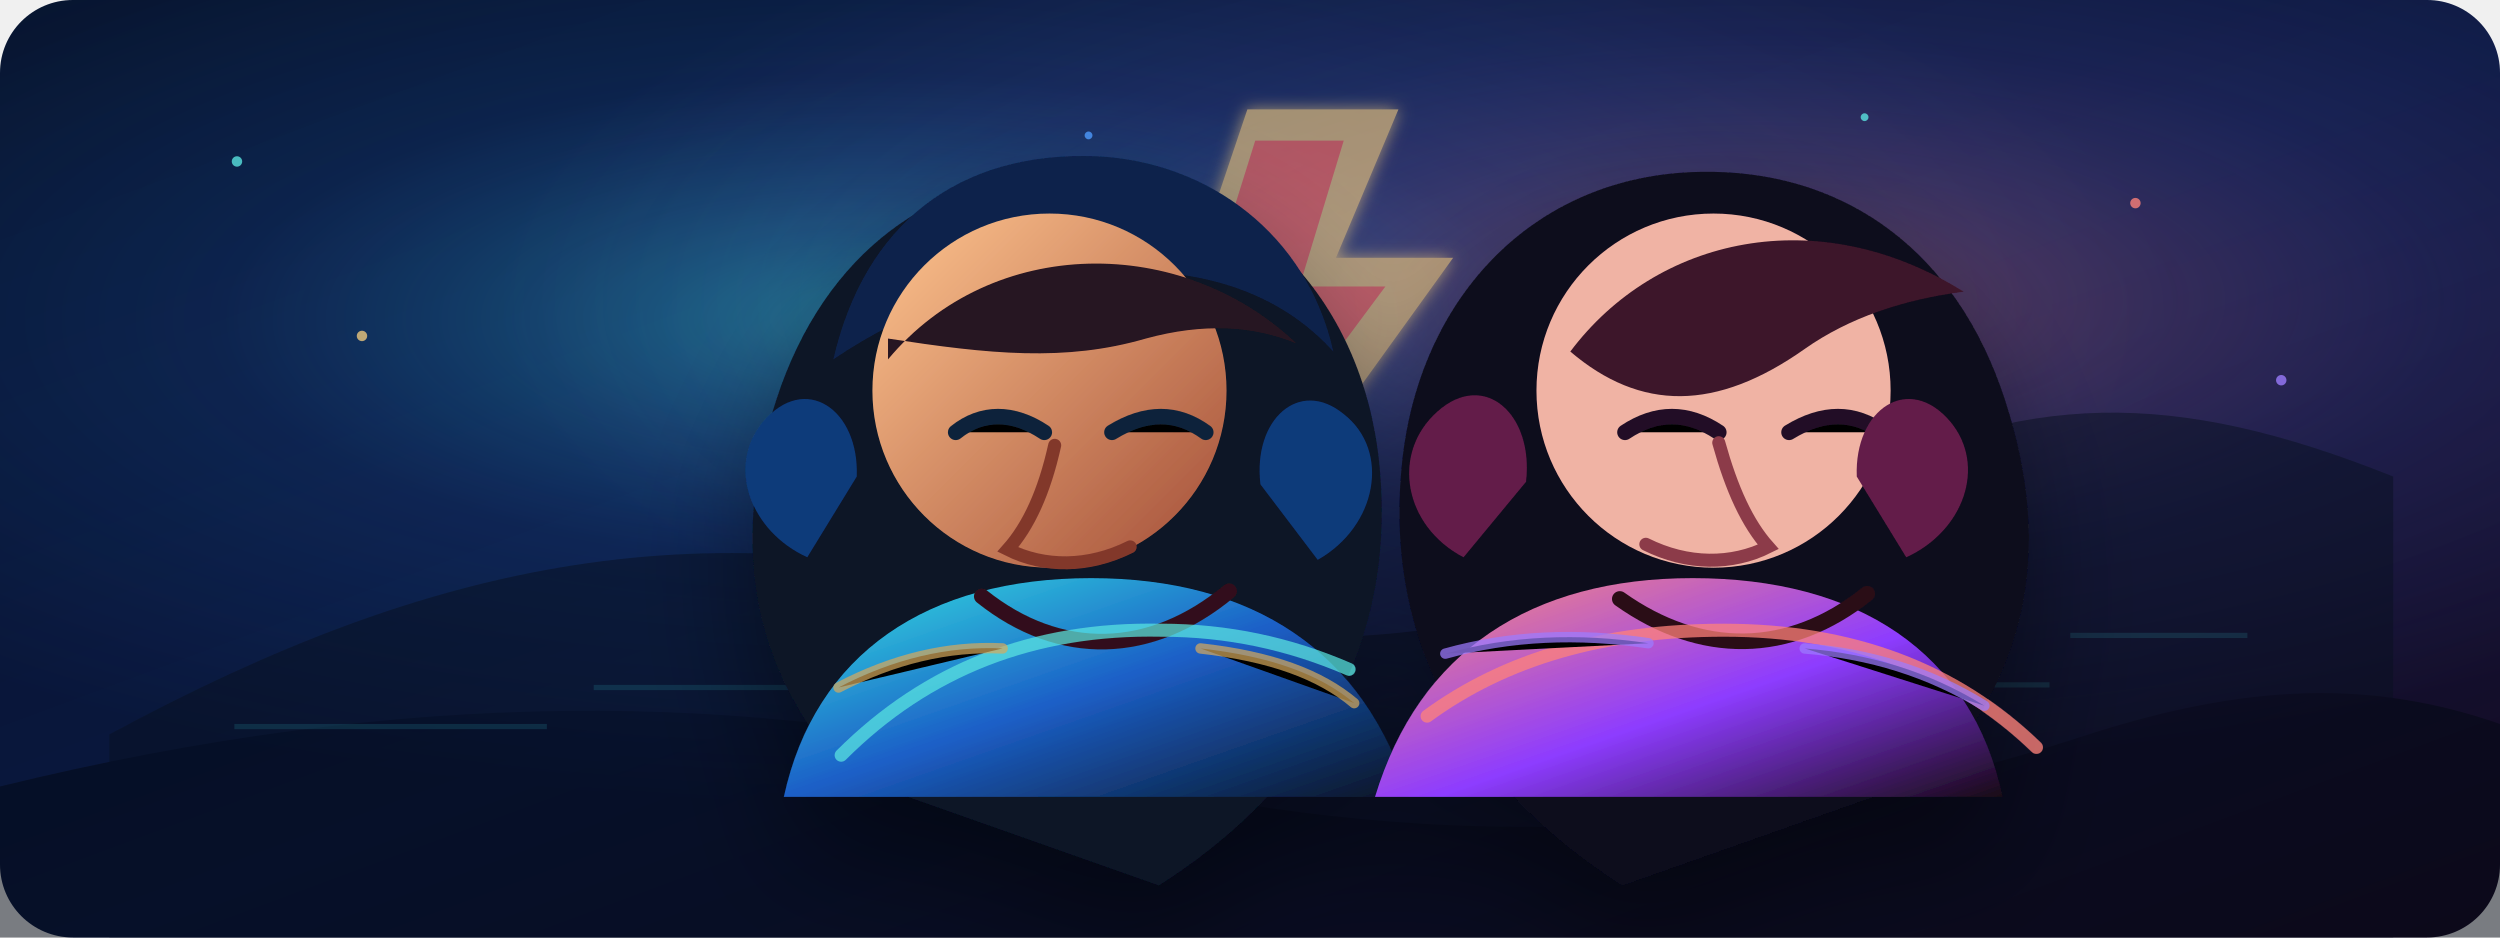
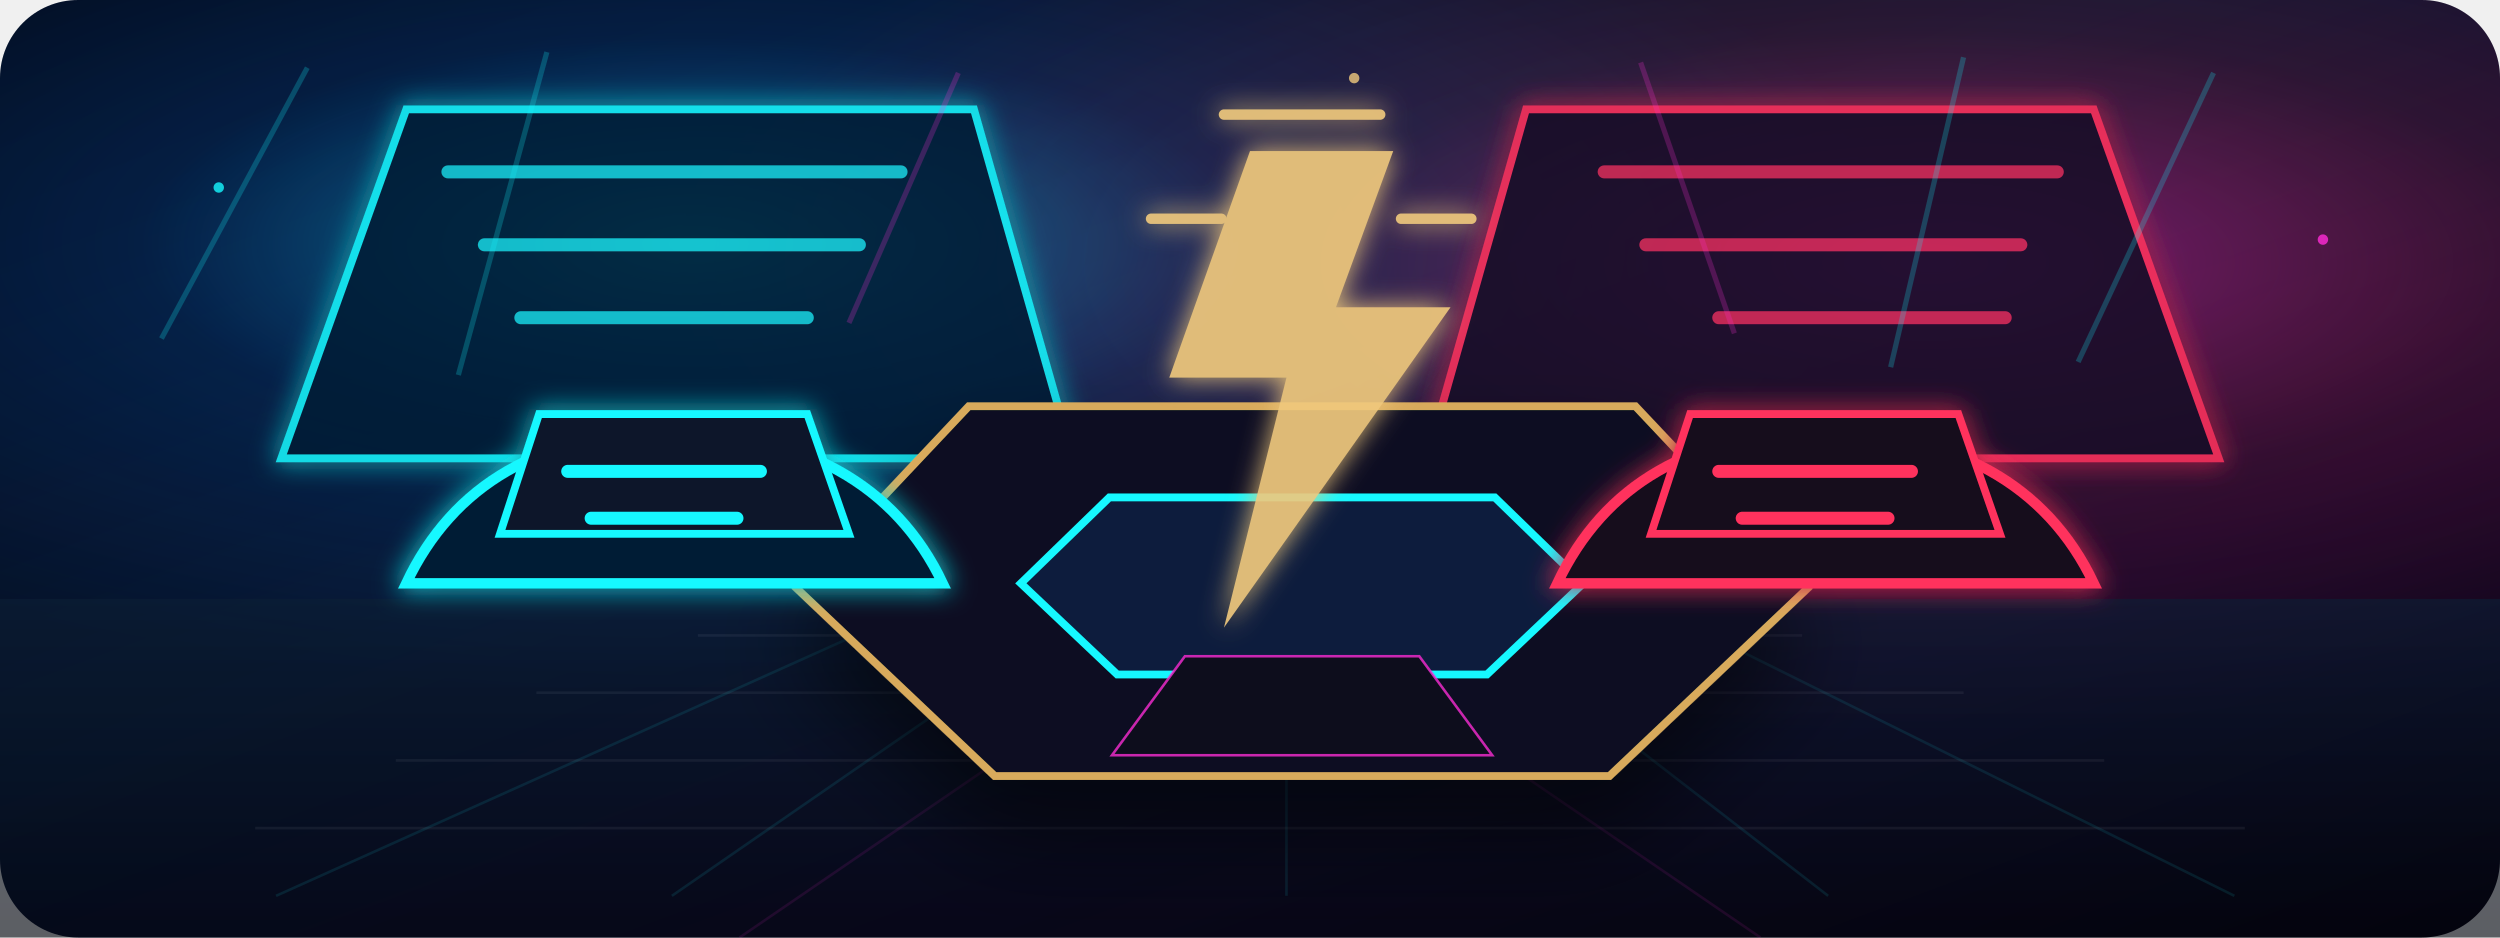
<svg xmlns="http://www.w3.org/2000/svg" viewBox="0 0 960 360" role="img" aria-labelledby="title desc">
  <defs>
-     <linearGradient id="sky" x1="0" y1="0" x2="1" y2="1">
-       <stop offset="0" stop-color="#06122a" />
-       <stop offset=".52" stop-color="#0a1840" />
-       <stop offset="1" stop-color="#170a22" />
+     <linearGradient id="bg" x1="0" y1="0" x2="1" y2="1">
+       <stop offset="0" stop-color="#020817" />
+       <stop offset=".42" stop-color="#06152f" />
+       <stop offset=".72" stop-color="#120728" />
+       <stop offset="1" stop-color="#05000b" />
    </linearGradient>
-     <radialGradient id="cyanGlow" cx=".35" cy=".34" r=".52">
-       <stop offset="0" stop-color="#38f5ff" stop-opacity=".42" />
-       <stop offset=".5" stop-color="#2f88ff" stop-opacity=".13" />
-       <stop offset="1" stop-color="#2f88ff" stop-opacity="0" />
+     <radialGradient id="cyanBloom" cx=".28" cy=".26" r=".48">
+       <stop offset="0" stop-color="#15f8ff" stop-opacity=".58" />
+       <stop offset=".46" stop-color="#0b7cff" stop-opacity=".16" />
+       <stop offset="1" stop-color="#0b7cff" stop-opacity="0" />
    </radialGradient>
-     <radialGradient id="coralGlow" cx=".7" cy=".32" r=".5">
-       <stop offset="0" stop-color="#ff756e" stop-opacity=".36" />
-       <stop offset=".56" stop-color="#9c7cff" stop-opacity=".11" />
-       <stop offset="1" stop-color="#9c7cff" stop-opacity="0" />
+     <radialGradient id="magentaBloom" cx=".77" cy=".28" r=".5">
+       <stop offset="0" stop-color="#ff2bd6" stop-opacity=".48" />
+       <stop offset=".5" stop-color="#ff315d" stop-opacity=".14" />
+       <stop offset="1" stop-color="#ff315d" stop-opacity="0" />
    </radialGradient>
-     <linearGradient id="skinA" x1="0" y1="0" x2="1" y2="1">
-       <stop offset="0" stop-color="#ffc58f" />
-       <stop offset="1" stop-color="#a34e37" />
+     <linearGradient id="floor" x1="0" y1="0" x2="0" y2="1">
+       <stop offset="0" stop-color="#0c1e35" />
+       <stop offset="1" stop-color="#02050d" />
    </linearGradient>
-     <linearGradient id="armorA" x1="0" y1="0" x2="1" y2="1">
-       <stop offset="0" stop-color="#34e7e2" />
-       <stop offset=".5" stop-color="#1c5fc7" />
-       <stop offset="1" stop-color="#071426" />
-     </linearGradient>
-     <linearGradient id="armorB" x1="0" y1="0" x2="1" y2="1">
-       <stop offset="0" stop-color="#ff8d75" />
-       <stop offset=".55" stop-color="#8d3cff" />
-       <stop offset="1" stop-color="#180915" />
-     </linearGradient>
-     <filter id="softShadow" x="-40%" y="-40%" width="180%" height="180%">
-       <feDropShadow dx="0" dy="24" stdDeviation="22" flood-color="#000" flood-opacity=".45" />
-     </filter>
-     <filter id="neon">
-       <feGaussianBlur stdDeviation="3" result="blur" />
+     <filter id="glow" x="-40%" y="-40%" width="180%" height="180%">
+       <feGaussianBlur stdDeviation="5" result="blur" />
      <feMerge>
        <feMergeNode in="blur" />
        <feMergeNode in="SourceGraphic" />
      </feMerge>
    </filter>
+     <filter id="deepShadow" x="-40%" y="-40%" width="180%" height="180%">
+       <feDropShadow dx="0" dy="24" stdDeviation="18" flood-color="#000" flood-opacity=".55" />
+     </filter>
  </defs>
-   <rect width="960" height="360" rx="28" fill="url(#sky)" />
-   <rect width="960" height="360" rx="28" fill="url(#cyanGlow)" />
-   <rect width="960" height="360" rx="28" fill="url(#coralGlow)" />
-   <g opacity=".5">
-     <path d="M42 282c126-68 230-88 361-52 112 31 196 11 300-42 74-38 131-39 216-5v177H42z" fill="#07101f" />
-     <path d="M0 302c155-38 288-37 410-7 117 29 244 35 389-12 64-21 112-22 161-5v82H0z" fill="#020711" />
-     <path d="M90 279h120M228 264h90M657 263h130M795 244h68" stroke="#36d7d4" stroke-opacity=".26" stroke-width="2" />
-     <path d="M468 274V88M480 274V88" stroke="#f0c97d" stroke-opacity=".18" />
+   <rect width="960" height="360" rx="30" fill="url(#bg)" />
+   <rect width="960" height="360" rx="30" fill="url(#cyanBloom)" />
+   <rect width="960" height="360" rx="30" fill="url(#magentaBloom)" />
+   <g opacity=".62">
+     <path d="M0 230h960v130H0z" fill="url(#floor)" />
+     <path d="M106 344L364 228M258 344l168-116M494 344V228M702 344L552 228M858 344L624 228" stroke="#15f8ff" stroke-opacity=".16" />
+     <path d="M98 318h764M152 292h656M206 266h548M268 244h424" stroke="#ffffff" stroke-opacity=".09" />
+     <path d="M480 226L284 360M480 226l196 134" stroke="#ff2bd6" stroke-opacity=".16" />
  </g>
-   <g opacity=".64" filter="url(#neon)">
-     <path d="M479 42l-31 92h44l-27 94 93-129h-45l24-57z" fill="#f0c97d" />
-     <path d="M482 54l-20 64h33l-21 70 58-78h-33l17-56z" fill="#ff6b61" />
+   <g filter="url(#glow)" opacity=".86">
+     <path d="M156 42h218l38 134H108z" fill="#061b34" stroke="#15f8ff" stroke-width="3" />
+     <path d="M586 42h218l48 134H548z" fill="#170927" stroke="#ff315d" stroke-width="3" />
+     <path d="M172 66h174M186 94h144M200 122h110" stroke="#15f8ff" stroke-width="5" stroke-linecap="round" opacity=".8" />
+     <path d="M616 66h174M632 94h144M660 122h110" stroke="#ff315d" stroke-width="5" stroke-linecap="round" opacity=".8" />
  </g>
-   <g filter="url(#softShadow)">
-     <g transform="translate(256 46)">
-       <path d="M70 252c-38-41-47-91-26-150 20-55 63-83 115-82 65 1 110 50 115 116 6 73-33 125-85 158z" fill="#071426" />
-       <path d="M45 260c12-55 55-84 118-84 62 0 105 28 122 84z" fill="url(#armorA)" />
-       <path d="M64 92c12-52 48-80 101-78 43 2 81 30 91 75-19-21-46-31-80-31-47 0-84 15-112 34z" fill="#0d244c" />
-       <circle cx="147" cy="104" r="68" fill="url(#skinA)" />
-       <path d="M85 92c40-48 113-48 157-6-17-7-36-8-58-2-31 9-60 6-99 0z" fill="#271320" />
-       <path d="M111 120c10-8 22-8 34 0M171 120c13-8 25-8 36 0" stroke="#11243a" stroke-width="6" stroke-linecap="round" />
-       <path d="M149 125c-4 18-10 31-18 40 14 7 31 7 47-1" fill="none" stroke="#82382c" stroke-width="5" stroke-linecap="round" />
-       <path d="M121 183c30 24 65 23 95-2" fill="none" stroke="#33111a" stroke-width="6" stroke-linecap="round" />
-       <path d="M54 168c-22-10-31-35-17-52 16-19 37-5 36 21z" fill="#0e3a7a" />
-       <path d="M250 169c23-13 28-42 10-56-17-14-35 2-32 27z" fill="#0e3a7a" />
-       <path d="M67 244c33-33 74-49 123-48 25 0 49 5 72 15" fill="none" stroke="#5be7e1" stroke-width="5" stroke-linecap="round" stroke-opacity=".72" />
-       <path d="M66 218c21-11 42-16 63-15M205 203c27 3 46 10 59 21" stroke="#d8aa5c" stroke-width="4" stroke-linecap="round" stroke-opacity=".7" />
-     </g>
-     <g transform="translate(536 46)">
-       <path d="M206 252c38-41 47-91 26-150-20-55-63-83-115-82-65 1-110 50-115 116-6 73 33 125 85 158z" fill="#10091d" />
-       <path d="M-8 260c17-56 60-84 122-84 63 0 107 28 119 84z" fill="url(#armorB)" />
-       <circle cx="122" cy="104" r="68" fill="#f0b3a4" />
-       <path d="M67 89c33-44 95-58 151-23-23 3-44 10-61 22-34 24-63 24-90 1z" fill="#3c1729" />
-       <path d="M88 120c12-8 24-8 36 0M151 120c13-8 25-8 36 0" stroke="#211127" stroke-width="6" stroke-linecap="round" />
-       <path d="M124 124c5 18 11 31 19 40-14 7-31 7-47-1" fill="none" stroke="#8c3b48" stroke-width="5" stroke-linecap="round" />
-       <path d="M86 184c31 22 65 22 95-2" fill="none" stroke="#2a0c18" stroke-width="6" stroke-linecap="round" />
-       <path d="M26 168c-23-12-28-40-10-56 18-16 37 1 34 27z" fill="#631d49" />
-       <path d="M196 168c22-10 31-35 17-52-16-19-37-5-36 21z" fill="#631d49" />
-       <path d="M12 229c30-22 68-33 114-33 49 0 89 15 120 45" fill="none" stroke="#ff8179" stroke-width="5" stroke-linecap="round" stroke-opacity=".75" />
-       <path d="M19 205c25-7 51-8 78-4M157 203c25 2 48 9 69 22" stroke="#9c7cff" stroke-width="4" stroke-linecap="round" stroke-opacity=".72" />
-     </g>
+   <g filter="url(#deepShadow)">
+     <path d="M306 226l66-70h256l66 70-76 72H382z" fill="#071020" stroke="#d8aa5c" stroke-width="3" />
+     <path d="M392 224l34-33h148l34 33-37 35H429z" fill="#0c1f3d" stroke="#15f8ff" stroke-width="3" />
+     <path d="M455 252h90l28 38H427z" fill="#07101c" stroke="#ff2bd6" stroke-opacity=".78" />
  </g>
-   <g opacity=".78">
-     <circle cx="91" cy="62" r="2" fill="#5be7e1" />
-     <circle cx="139" cy="129" r="2" fill="#f0c97d" />
-     <circle cx="820" cy="78" r="2" fill="#ff8179" />
-     <circle cx="876" cy="146" r="2" fill="#9c7cff" />
-     <circle cx="716" cy="45" r="1.5" fill="#5be7e1" />
-     <circle cx="418" cy="52" r="1.5" fill="#4e9cff" />
+   <g filter="url(#glow)">
+     <path d="M156 224c18-38 52-58 102-58s86 20 104 58z" fill="#061b34" stroke="#15f8ff" stroke-width="4" />
+     <path d="M207 159h103l16 46H192z" fill="#08152a" stroke="#15f8ff" stroke-width="3" />
+     <path d="M218 181h74M227 199h56" stroke="#15f8ff" stroke-width="5" stroke-linecap="round" />
+     <path d="M598 224c18-38 52-58 102-58s86 20 104 58z" fill="#18091b" stroke="#ff315d" stroke-width="4" />
+     <path d="M649 159h103l16 46H634z" fill="#14091b" stroke="#ff315d" stroke-width="3" />
+     <path d="M660 181h74M669 199h56" stroke="#ff315d" stroke-width="5" stroke-linecap="round" />
+   </g>
+   <g filter="url(#glow)" opacity=".92">
+     <path d="M480 58l-31 87h45l-24 96 87-123h-44l22-60z" fill="#f0c97d" />
+     <path d="M470 44h60M442 84h27M538 84h27" stroke="#f0c97d" stroke-width="4" stroke-linecap="round" />
+   </g>
+   <g opacity=".8">
+     <path d="M118 26l-56 104M210 20l-34 124M850 28l-52 111M754 22l-28 119" stroke="#15f8ff" stroke-opacity=".28" stroke-width="2" />
+     <path d="M368 28l-42 96M630 24l36 104" stroke="#ff2bd6" stroke-opacity=".28" stroke-width="2" />
+     <circle cx="84" cy="72" r="2" fill="#15f8ff" />
+     <circle cx="892" cy="92" r="2" fill="#ff2bd6" />
+     <circle cx="520" cy="30" r="2" fill="#f0c97d" />
  </g>
</svg>
